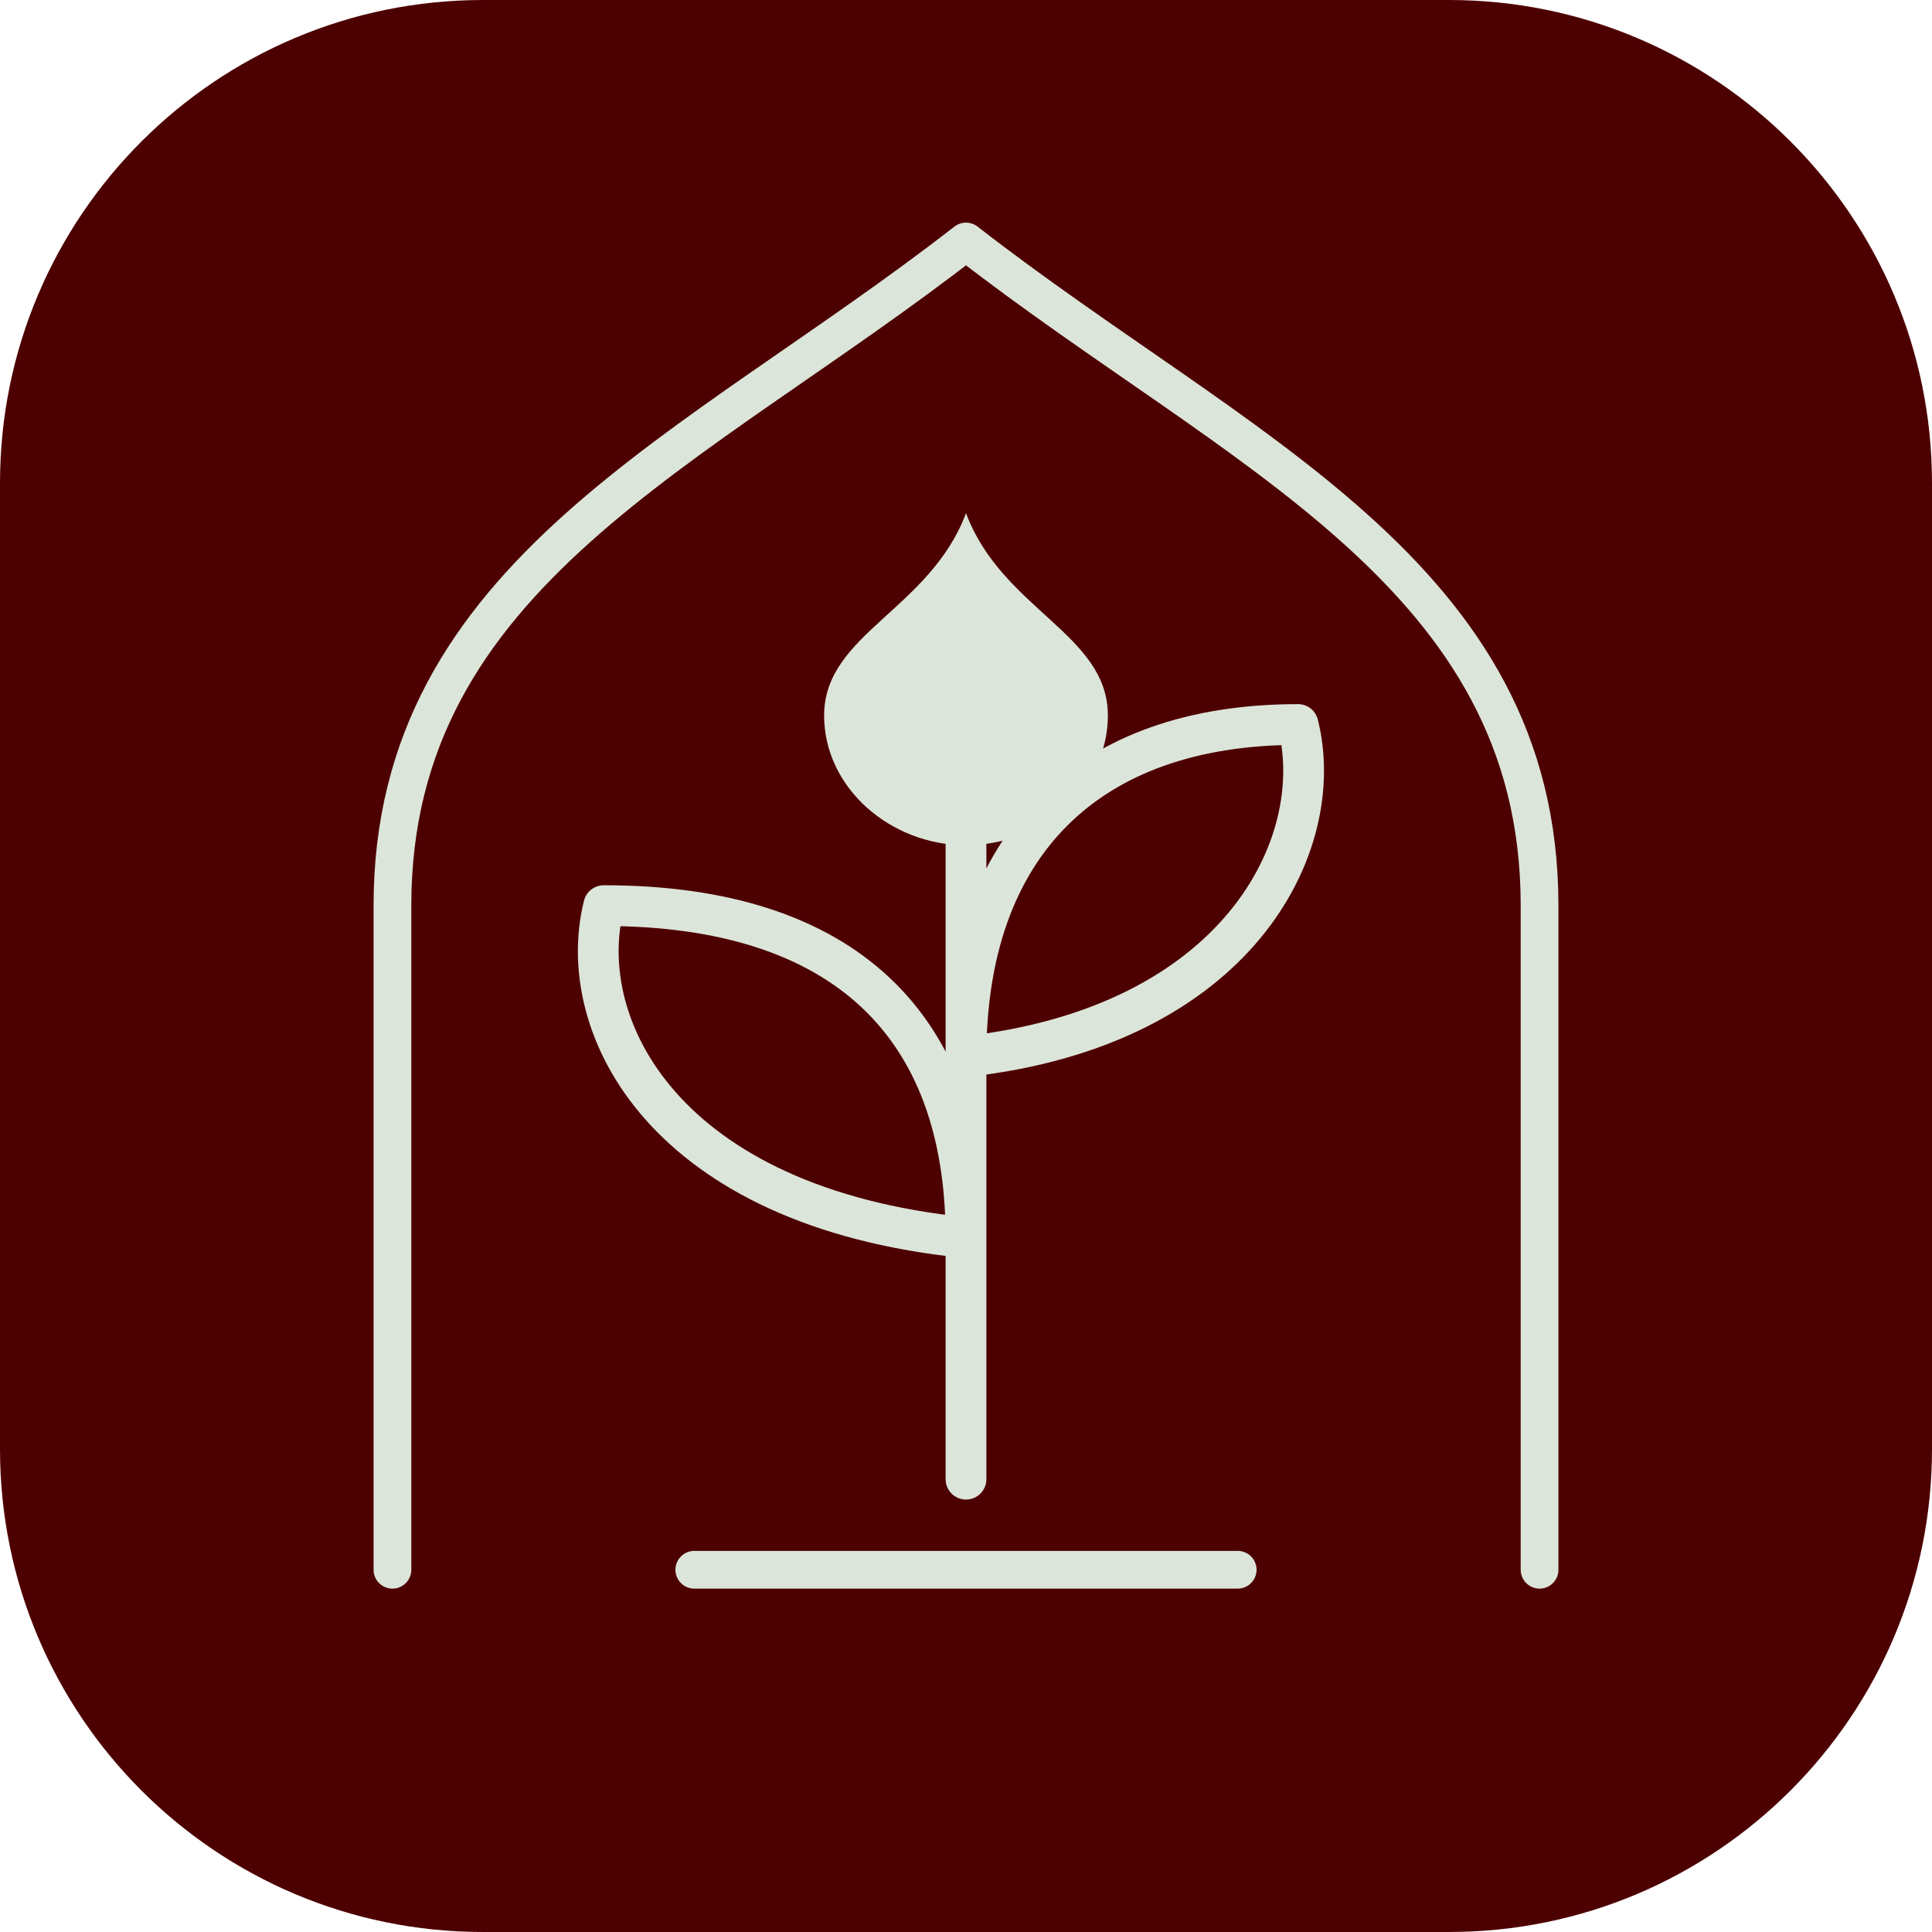
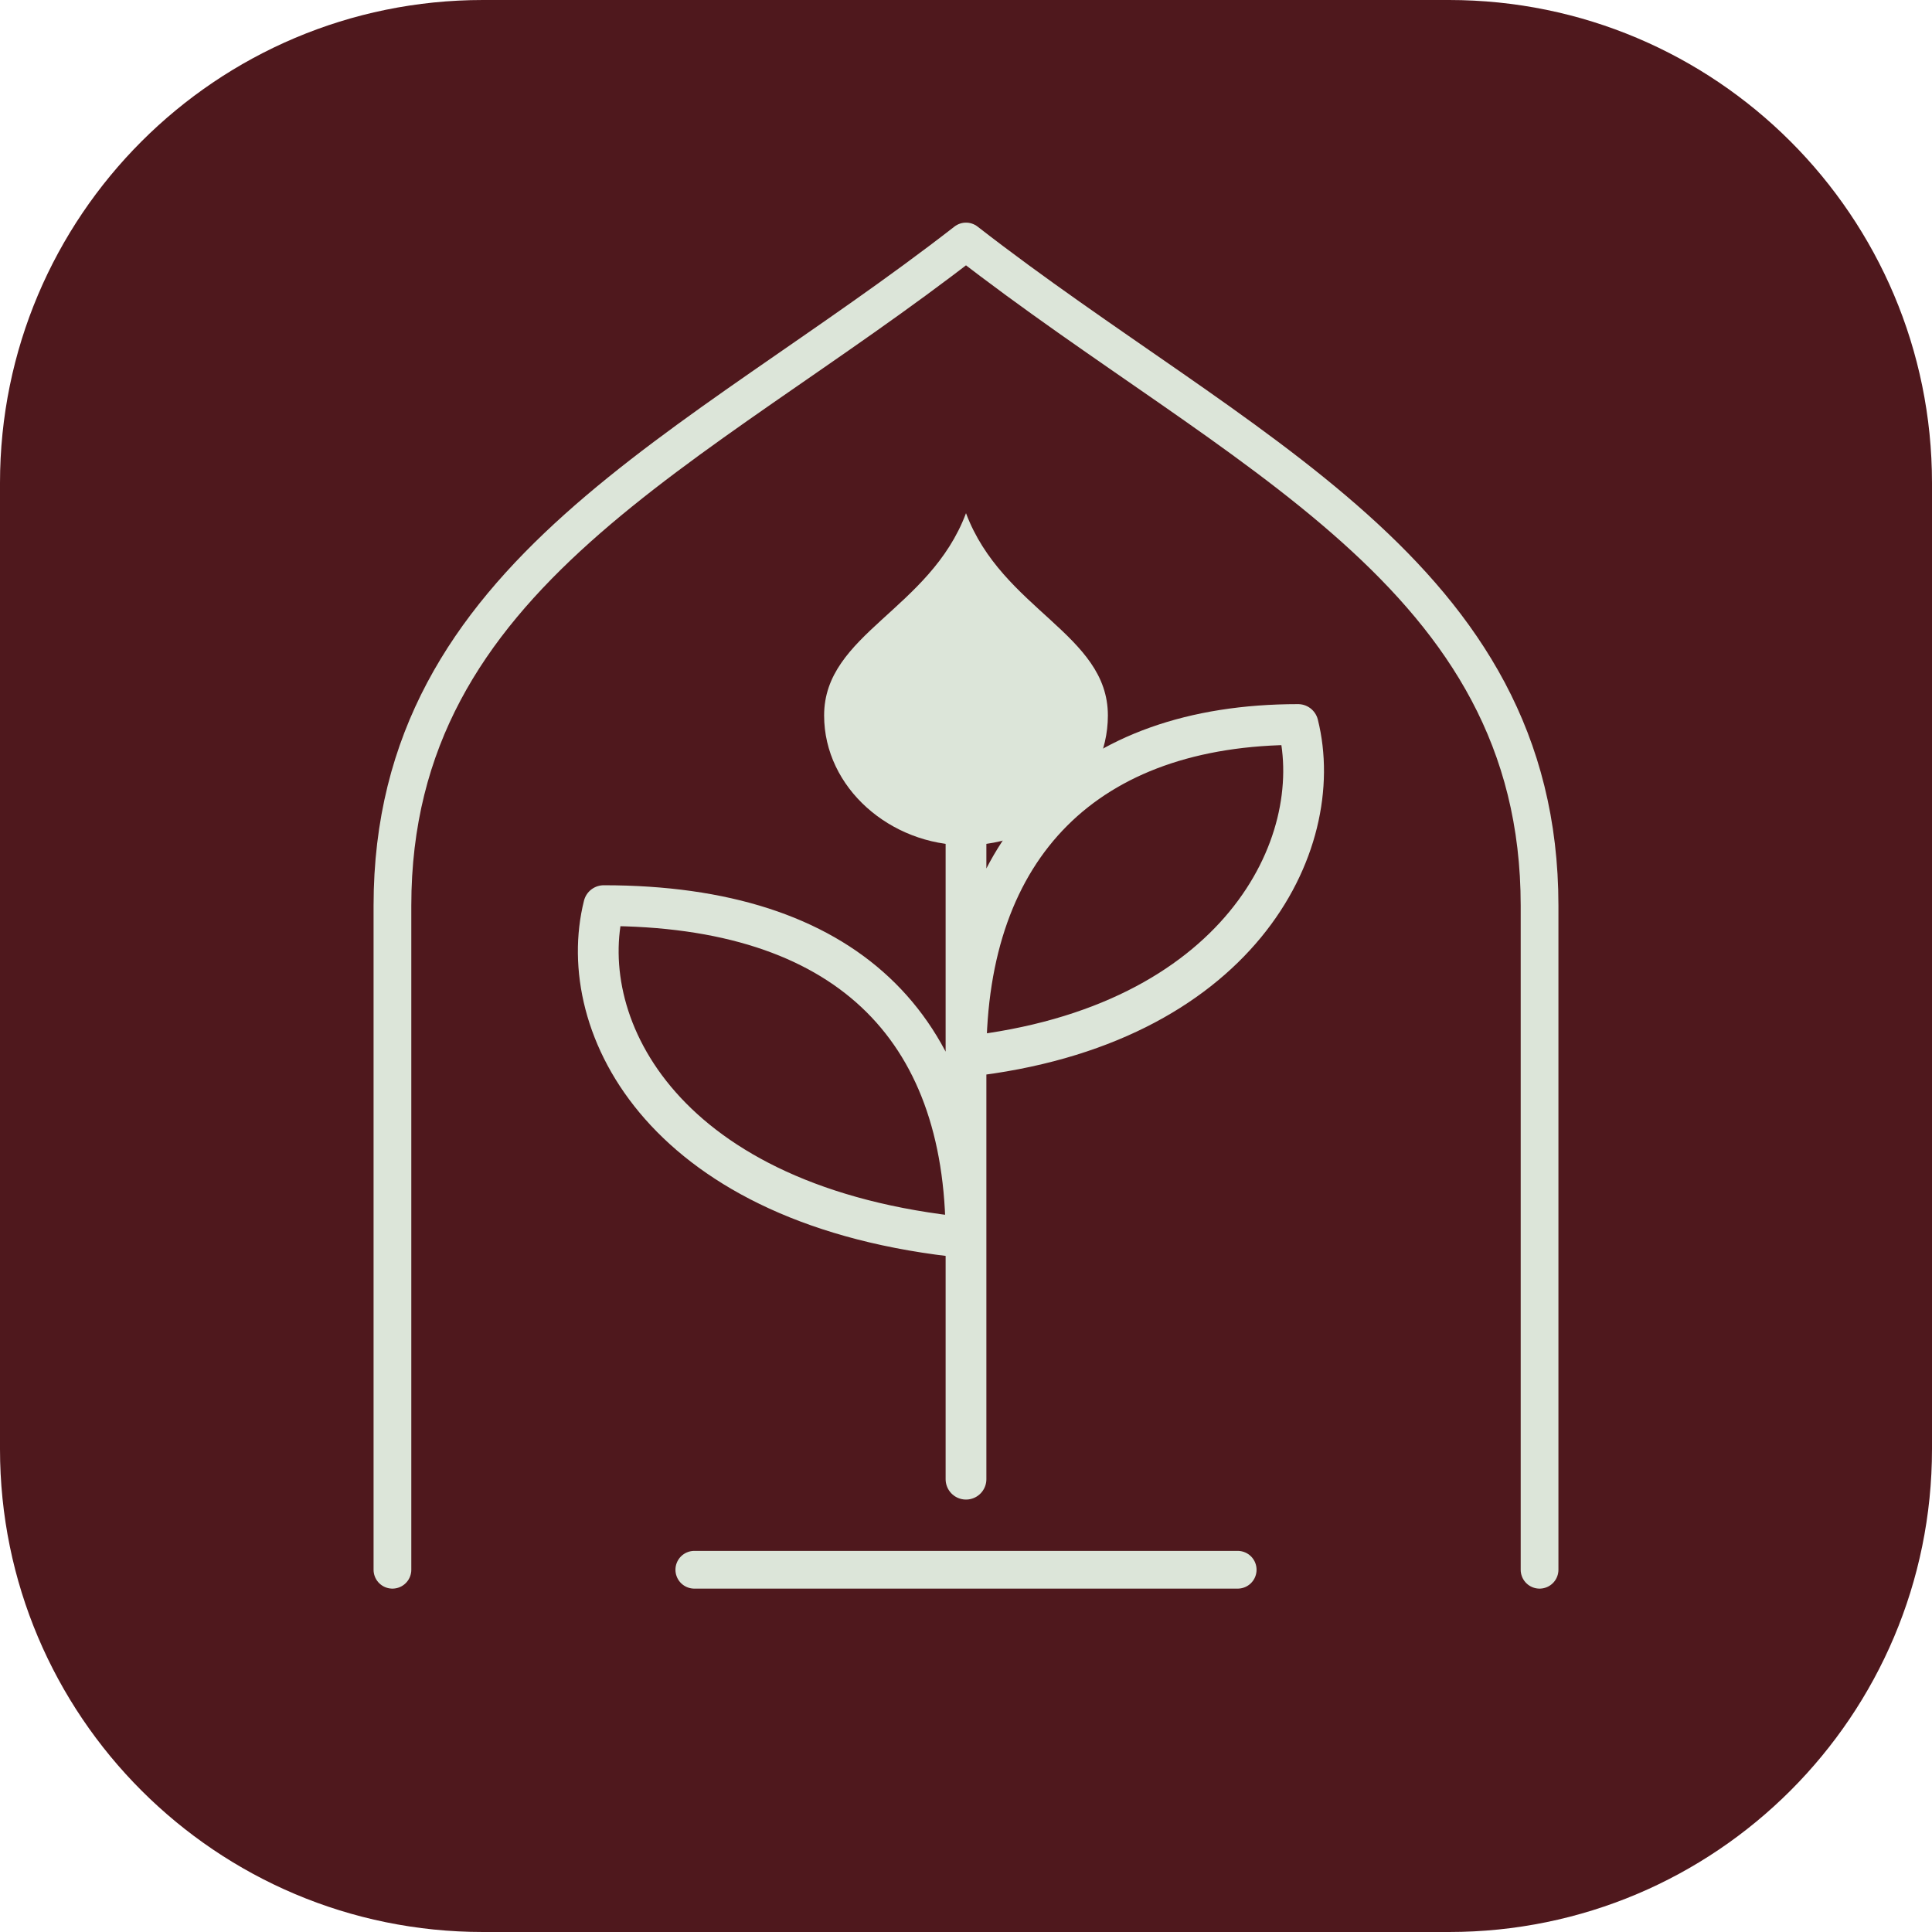
<svg xmlns="http://www.w3.org/2000/svg" viewBox="0 0 64 64">
-   <rect width="64" height="64" rx="16" fill="#4d0000" />
+   <rect width="64" height="64" rx="16" fill="#4f181d" />
  <g fill="none" stroke="#dce5d9" stroke-linecap="round" stroke-linejoin="round">
    <path d="M13 52V30C13 19 23 15 32 8c9 7 19 11 19 22v22" stroke-width="1.25" />
    <path d="M32 49V25m0 16c-10-1-13-7-12-11 8 0 12 4 12 11Zm0-6c9-1 12-7 11-11-7 0-11 4-11 11Z" stroke-width="1.35" />
    <path d="M23 52h18" stroke-width="1.25" />
  </g>
  <path d="M32 17c-1.2 3.2-4.7 4-4.7 6.7 0 2.4 2.2 4.3 4.7 4.3s4.7-1.9 4.7-4.3c0-2.7-3.5-3.5-4.7-6.7Z" fill="#dce5d9" />
</svg>
